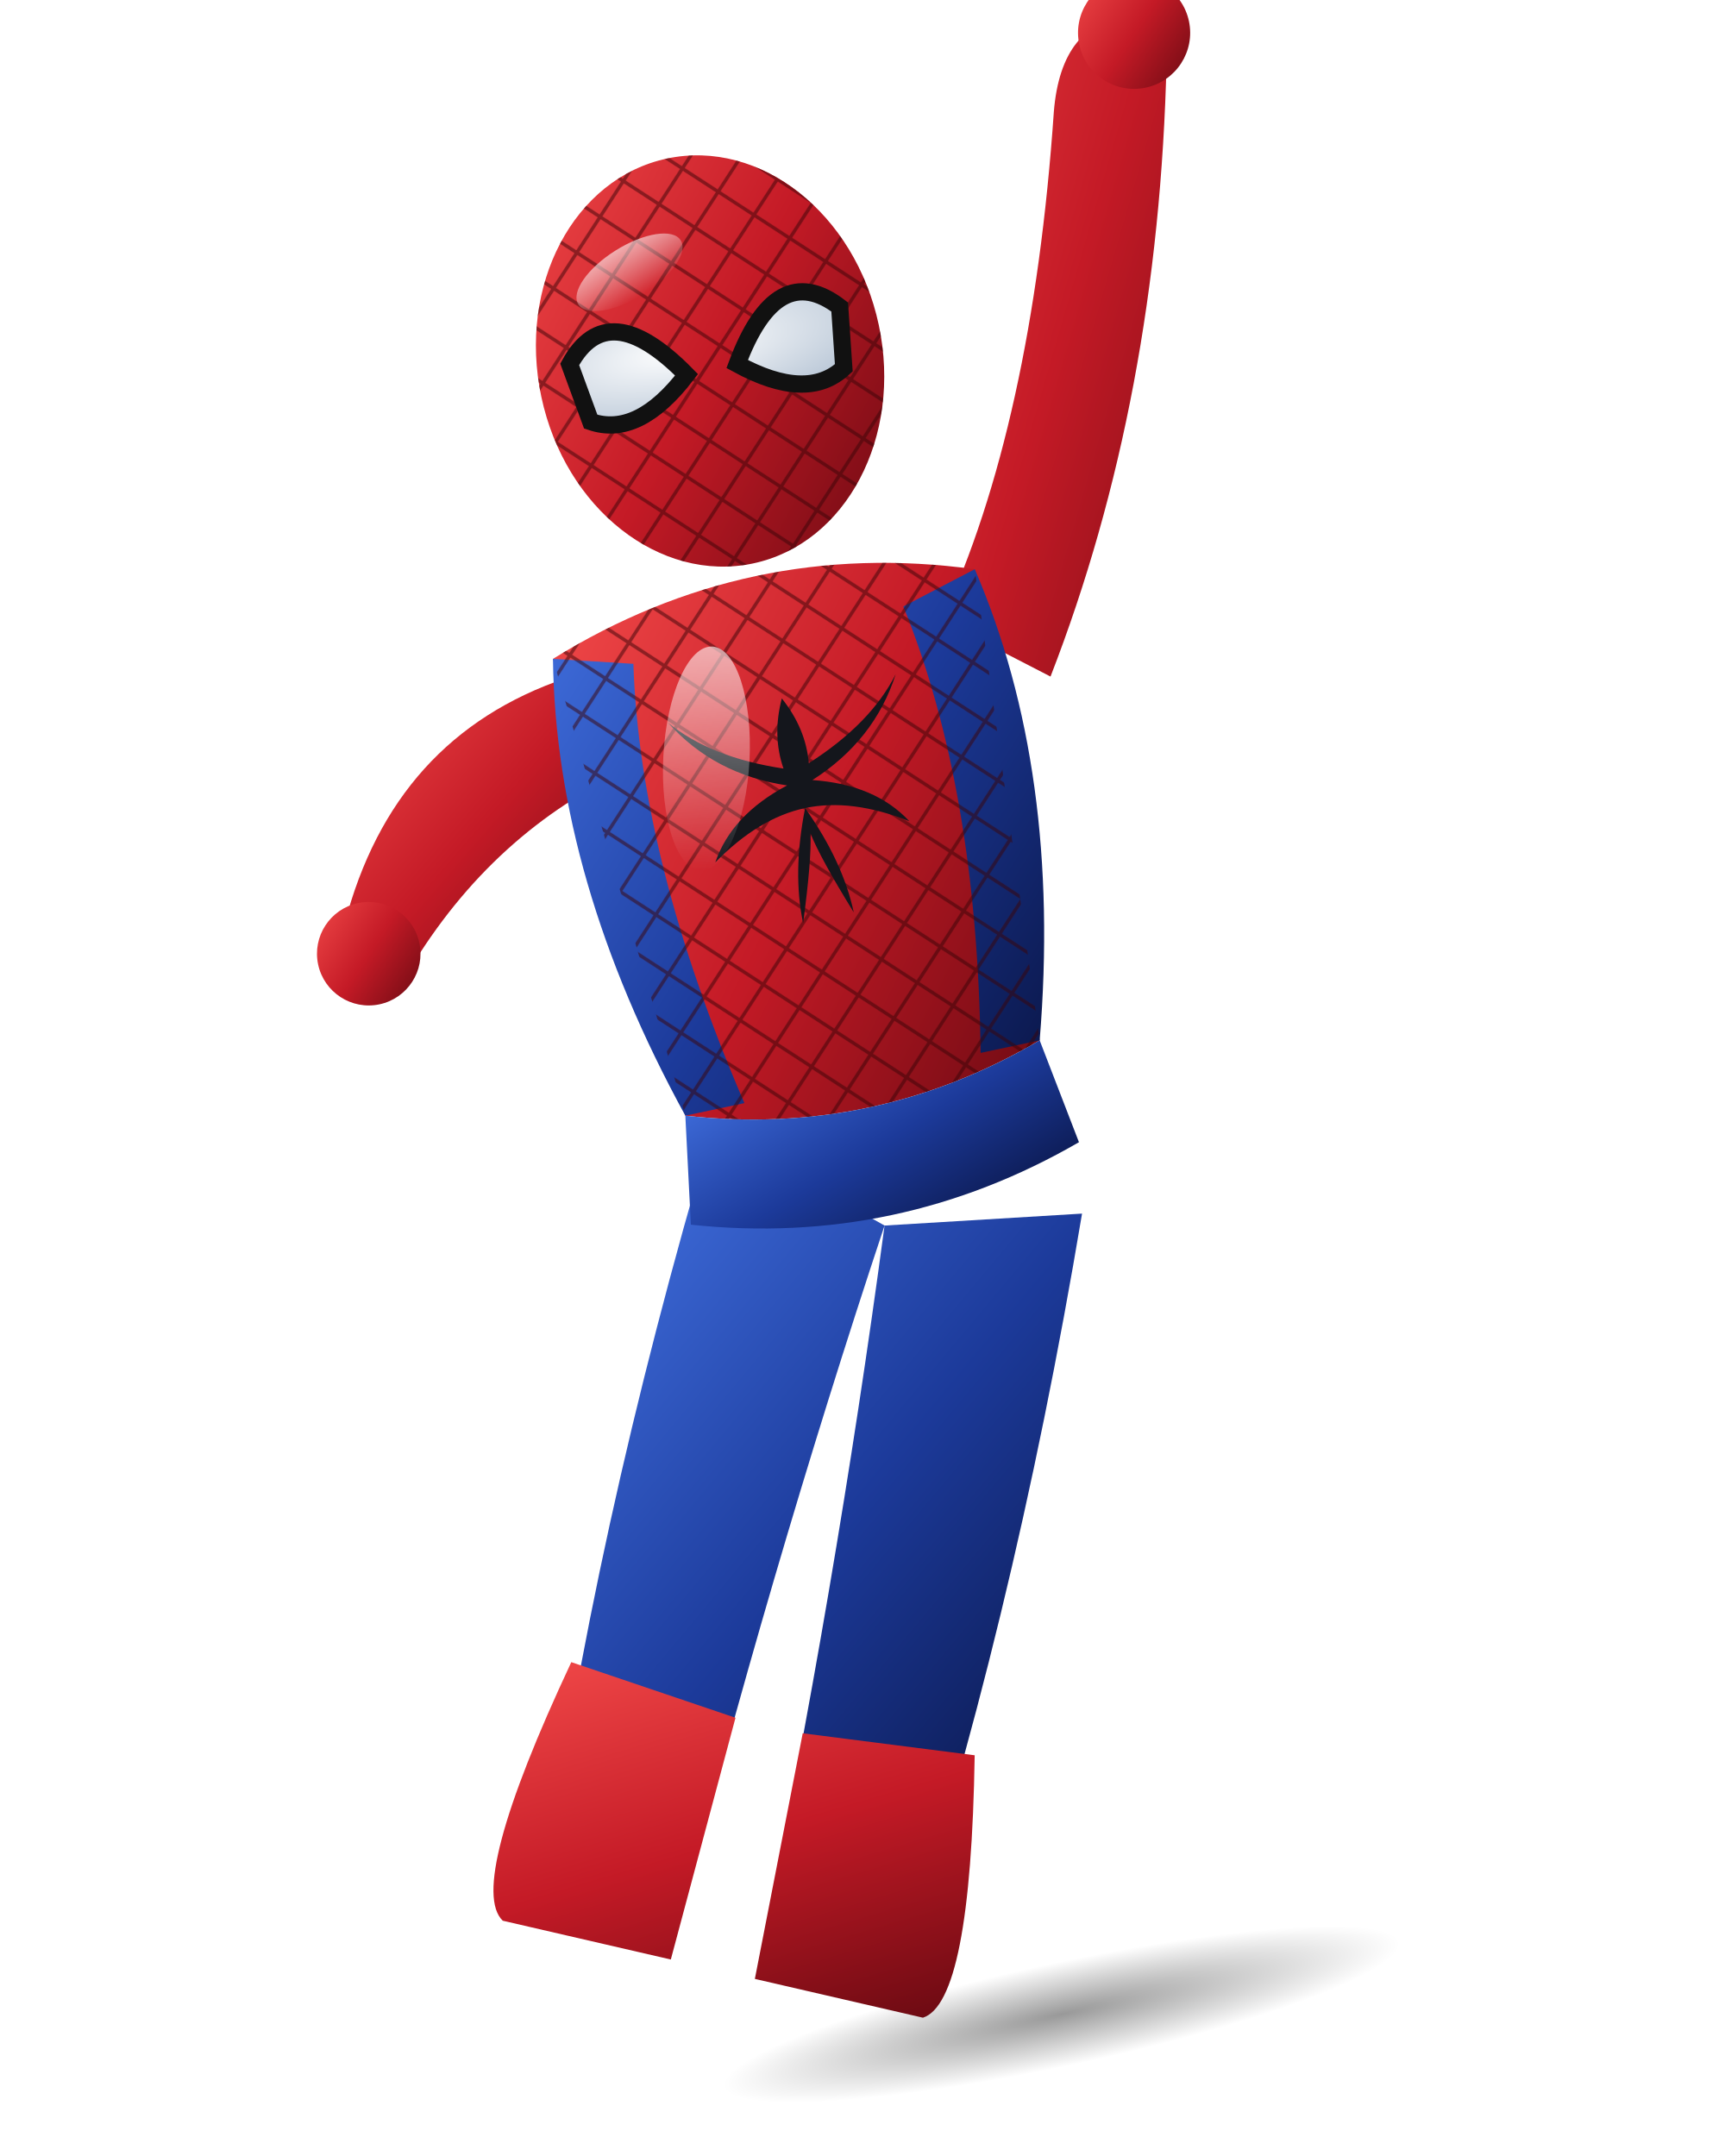
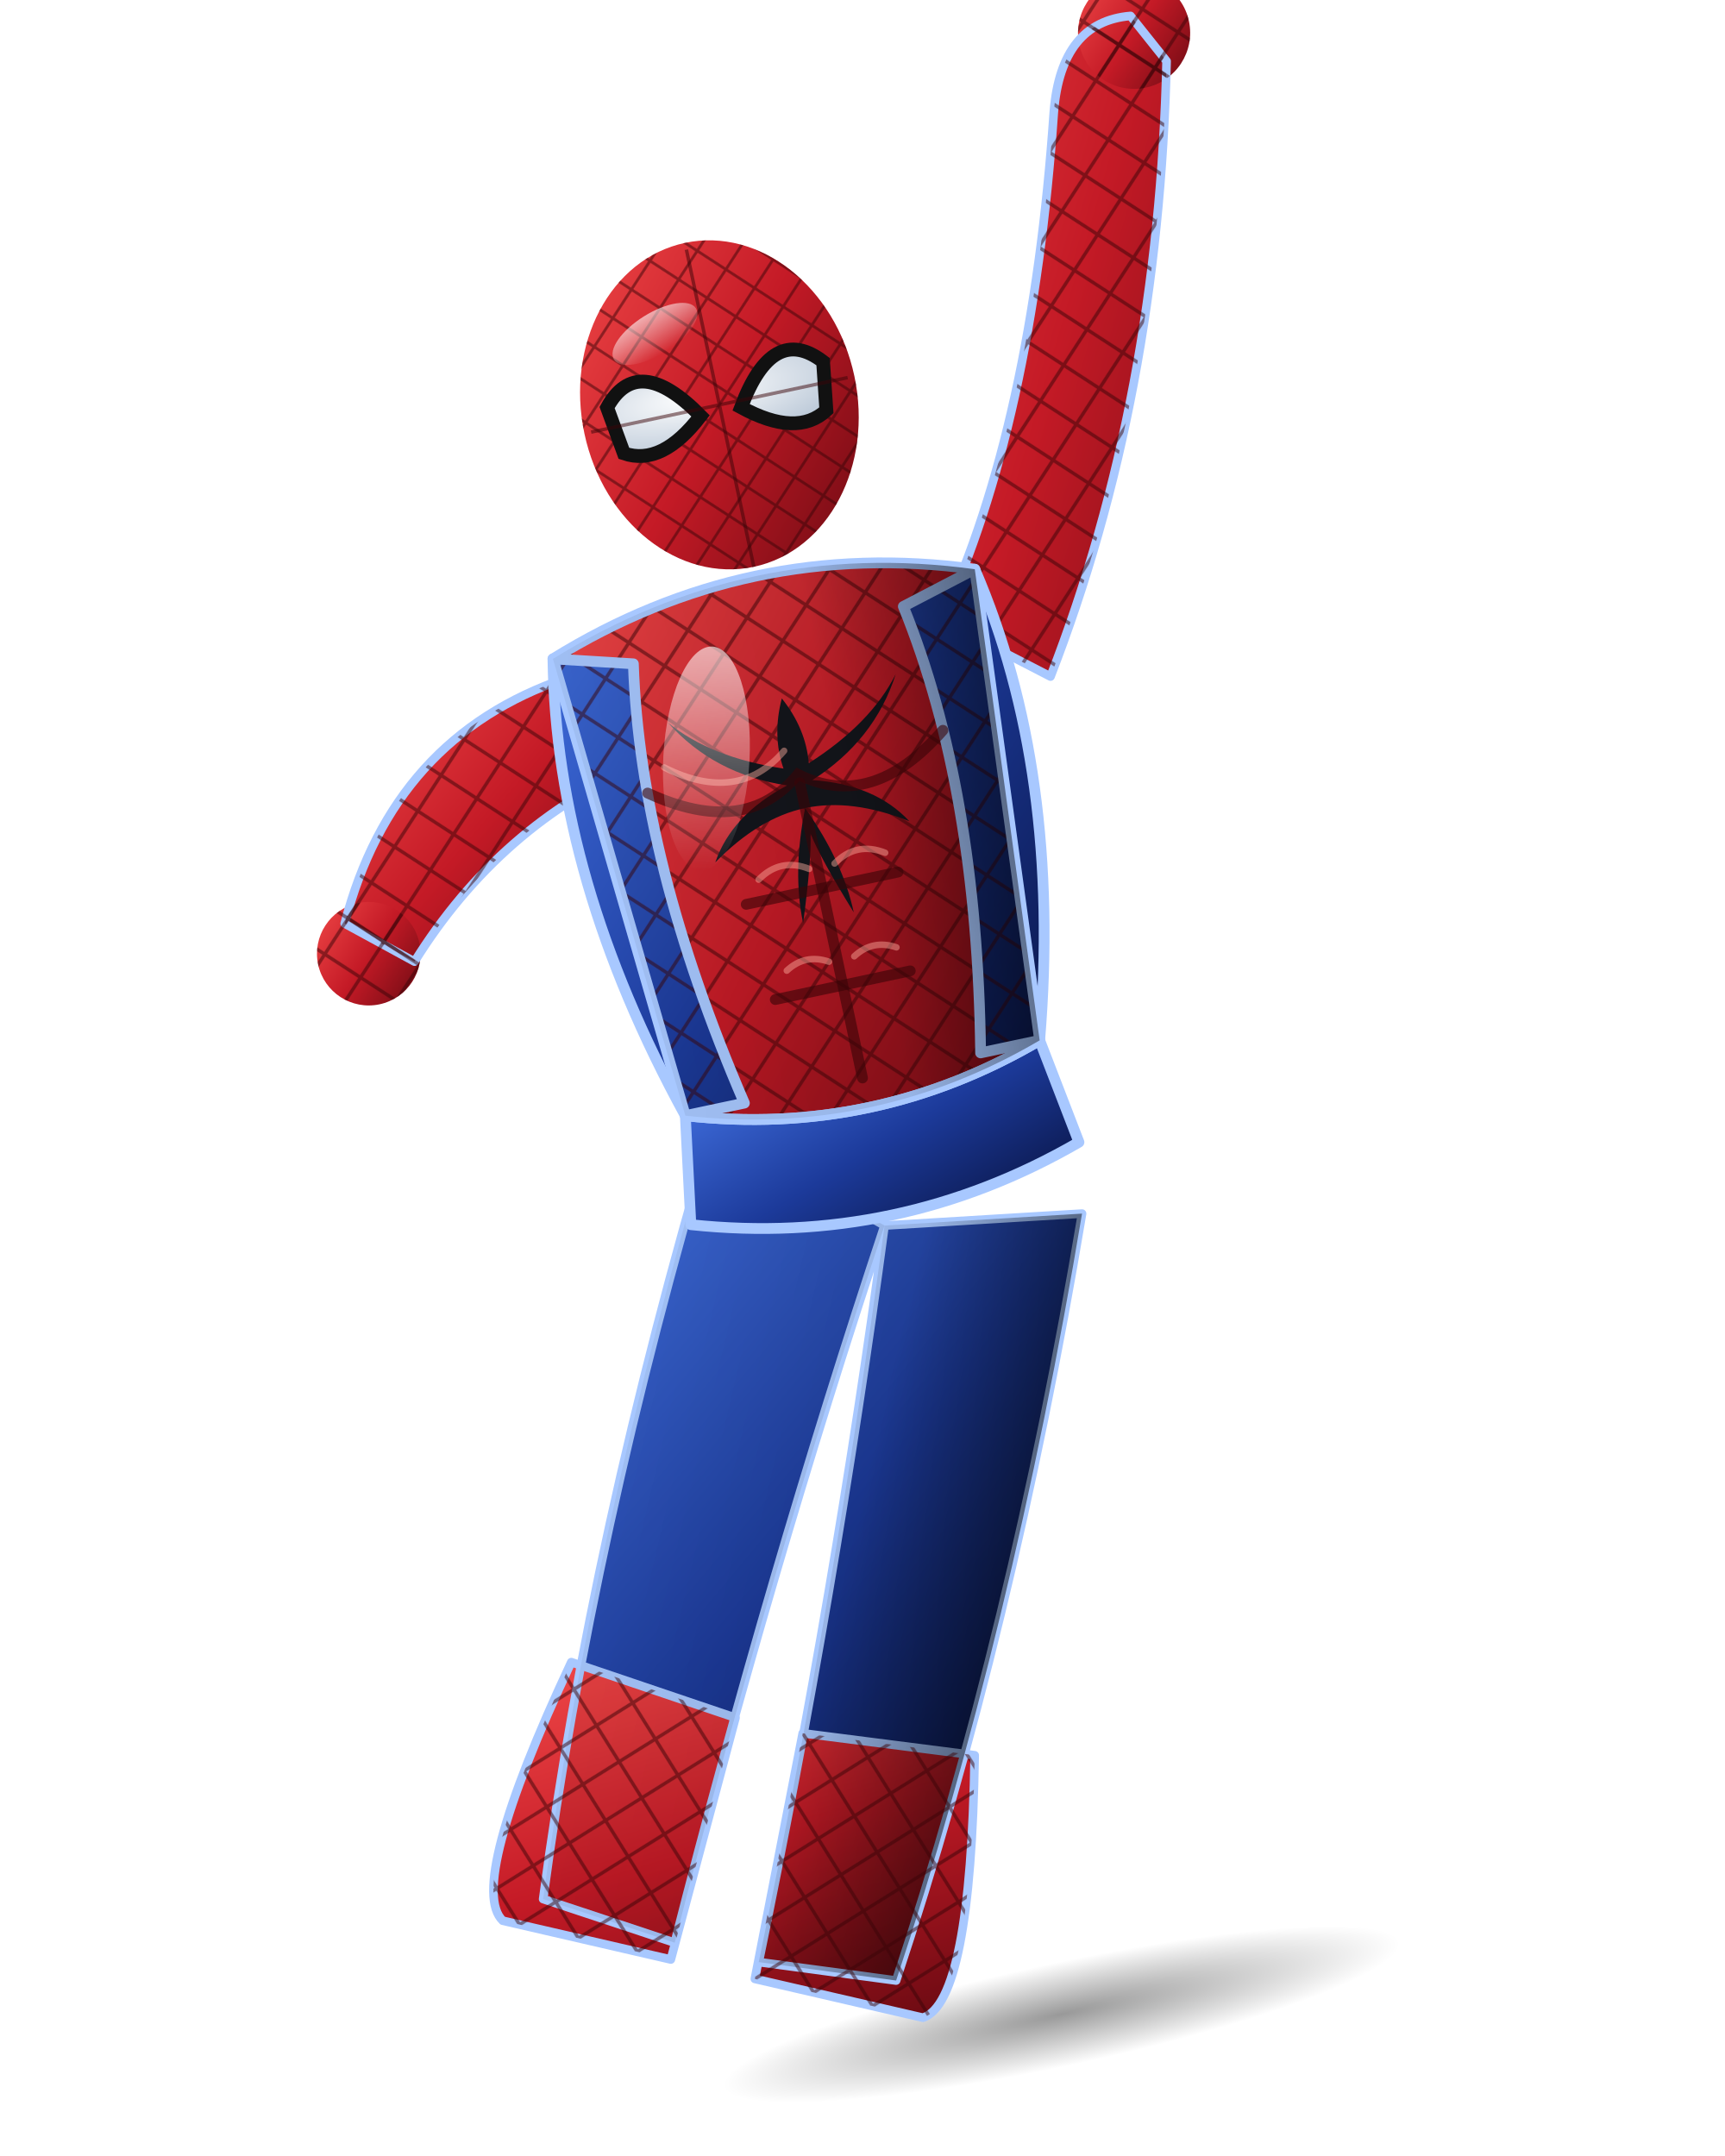
<svg xmlns="http://www.w3.org/2000/svg" viewBox="0 0 400 500">
  <g transform="rotate(-12 200 250)">
    <defs>
      <linearGradient id="r" x1="0" y1="0" x2="1" y2="1">
        <stop offset="0" stop-color="#f04848" />
        <stop offset=".5" stop-color="#c41a26" />
        <stop offset="1" stop-color="#6a0a12" />
      </linearGradient>
      <linearGradient id="bl" x1="0" y1="0" x2="1" y2="1">
        <stop offset="0" stop-color="#3d6ad8" />
        <stop offset=".5" stop-color="#1c3a9a" />
        <stop offset="1" stop-color="#0a1648" />
      </linearGradient>
      <radialGradient id="le" cx=".4" cy=".35" r=".8">
        <stop offset="0" stop-color="#fff" />
        <stop offset="1" stop-color="#b8c6d6" />
      </radialGradient>
      <linearGradient id="hl" x1="0" y1="0" x2="0" y2="1">
        <stop offset="0" stop-color="#fff" stop-opacity=".6" />
        <stop offset="1" stop-color="#fff" stop-opacity="0" />
      </linearGradient>
      <radialGradient id="sd" cx=".5" cy=".5" r=".5">
        <stop offset="0" stop-color="#000" stop-opacity=".4" />
        <stop offset="1" stop-color="#000" stop-opacity="0" />
      </radialGradient>
+       <linearGradient id="tsh" x1="0" y1="0" x2="1" y2="0">
+         <stop offset="0" stop-color="#000" stop-opacity=".05" />
+         <stop offset=".6" stop-color="#000" stop-opacity=".1" />
+         <stop offset="1" stop-color="#000" stop-opacity=".5" />
+       </linearGradient>
+       <linearGradient id="rim" x1="1" y1="0" x2="0" y2="1">
+         <stop offset="0" stop-color="#b4a6ff" />
+         <stop offset="1" stop-color="#4a5cff" stop-opacity="0" />
+       </linearGradient>
      <pattern id="web" width="14" height="14" patternUnits="userSpaceOnUse">
        <path d="M0 0L14 14M14 0L0 14" stroke="#3a0408" stroke-width=".8" opacity=".5" />
      </pattern>
    </defs>
    <ellipse cx="200" cy="472" rx="80" ry="12" fill="url(#sd)" />
    <g transform="rotate(25 200 280)">
      <path fill="url(#bl)" d="M156 272 Q150 370 158 455 L190 458 Q192 370 200 285Z M244 272 Q250 370 242 455 L210 458 Q208 370 200 285Z" />
      <path fill="url(#r)" d="M152 400 L192 404 L190 462 L150 462Q140 456 152 400Z M248 400 L208 404 L210 462 L250 462Q260 456 248 400Z" />
+       <path fill="none" stroke="#a8c8ff" stroke-width="2" stroke-linejoin="round" d="M156 272 Q150 370 158 455 L190 458 Q192 370 200 285Z M244 272 Q250 370 242 455 L210 458 Q208 370 200 285Z" />
+       <path fill="none" stroke="#a8c8ff" stroke-width="2" stroke-linejoin="round" d="M152 400 L192 404 L190 462 L150 462Q140 456 152 400Z M248 400 L208 404 L210 462 L250 462Q260 456 248 400Z" />
+       <path fill="url(#tsh)" d="M156 272 Q150 370 158 455 L190 458 Q192 370 200 285Z M244 272 Q250 370 242 455 L210 458 Q208 370 200 285Z" />
+       <path fill="url(#web)" d="M152 400 L192 404 L190 462 L150 462Q140 456 152 400Z M248 400 L208 404 L210 462 L250 462Q260 456 248 400Z" />
    </g>
    <path fill="url(#r)" d="M152 145 Q110 150 90 190 L104 202 Q130 175 165 168Z" />
    <circle cx="94" cy="198" r="12" fill="url(#r)" />
+     <path fill="none" stroke="#a8c8ff" stroke-width="2" stroke-linejoin="round" d="M152 145 Q110 150 90 190 L104 202 Q130 175 165 168Z" />
+     <path fill="url(#web)" d="M152 145 Q110 150 90 190 L104 202 Q130 175 165 168Z" />
+     <circle cx="94" cy="198" r="12" fill="url(#web)" />
    <path fill="url(#r)" d="M240 150 Q270 110 290 40 Q296 20 312 22 L318 34 Q300 110 262 168Z" />
    <circle cx="312" cy="26" r="13" fill="url(#r)" />
+     <path stroke="#eef4fb" stroke-width="3" d="M315 18 L330 0" />
+     <path fill="none" stroke="#a8c8ff" stroke-width="2" stroke-linejoin="round" d="M240 150 Q270 110 290 40 Q296 20 312 22 L318 34 Q300 110 262 168Z" />
+     <path fill="url(#web)" d="M240 150 Q270 110 290 40 Q296 20 312 22 L318 34 Q300 110 262 168Z" />
+     <circle cx="312" cy="26" r="13" fill="url(#web)" />
    <path stroke="#eef4fb" stroke-width="3" d="M315 18 L330 0" />
    <path fill="url(#r)" d="M150 140 Q200 122 250 140 L242 250 Q200 264 158 250Z" />
    <path fill="url(#bl)" d="M150 140 Q140 190 158 250 L172 250 Q160 190 168 145Z M250 140 Q260 190 242 250 L228 250 Q240 190 232 145Z" />
    <path fill="url(#web)" d="M150 140 Q200 122 250 140 L242 250 Q200 264 158 250Z" />
    <path fill="#14161c" d="M200 160 q-4 8-3 16 q-16-6-24-16 q8 14 24 20 q-14 4-20 14 q12-8 23-8 q-6 14-6 26 q5-14 6-20 q1 6 6 20 q0-12-6-26 q11 0 23 8 q-6-10-20-14 q16-6 24-20 q-8 10-24 16 q1-8-3-16z" />
    <path fill="url(#bl)" d="M158 250 Q200 264 242 250 L246 275 Q200 290 154 275Z" />
-     <ellipse cx="200" cy="80" rx="40" ry="48" fill="url(#r)" />
-     <ellipse cx="200" cy="80" rx="40" ry="48" fill="url(#web)" />
-     <path fill="url(#le)" stroke="#111" stroke-width="4" d="M168 74 Q180 60 194 82 Q180 94 170 88Z M232 74 Q220 60 206 82 Q220 94 230 88Z" />
-     <ellipse cx="186" cy="56" rx="14" ry="6" fill="url(#hl)" transform="rotate(-20 186 56)" />
+     <path fill="none" stroke="#a8c8ff" stroke-width="2.5" stroke-linejoin="round" d="M150 140 Q200 122 250 140 L242 250 Q200 264 158 250Z" />
+     <path fill="none" stroke="#a8c8ff" stroke-width="2.5" stroke-linejoin="round" d="M150 140 Q140 190 158 250 L172 250 Q160 190 168 145Z M250 140 Q260 190 242 250 L228 250 Q240 190 232 145Z" />
+     <path fill="none" stroke="#a8c8ff" stroke-width="2.5" stroke-linejoin="round" d="M158 250 Q200 264 242 250 L246 275 Q200 290 154 275Z" />
+     <path d="M150 140 Q200 122 250 140 L242 250 Q200 264 158 250Z" fill="url(#tsh)" />
+     <g fill="none" stroke-linecap="round">
+       <g stroke="#3a0408" stroke-opacity=".6" stroke-width="2.5">
+         <path d="M165 175 Q185 190 200 178 Q215 190 235 175" />
+         <path d="M200 180 V250" />
+         <path d="M182 205 h36 M184 228 h32" />
+       </g>
+       <g stroke="#ffb0a0" stroke-opacity=".45" stroke-width="1.5">
+         <path d="M170 170 Q185 182 198 172" />
+         <path d="M186 200 q6-4 12 0 M204 200 q6-4 12 0 M188 222 q5-3 10 0 M204 222 q5-3 10 0" />
+       </g>
+     </g>
+     <g transform="translate(200 132) scale(.8) translate(-200 -132)">
+       <ellipse cx="200" cy="80" rx="40" ry="48" fill="url(#r)" />
+       <ellipse cx="200" cy="80" rx="40" ry="48" fill="url(#web)" />
+       <path fill="url(#le)" stroke="#111" stroke-width="4" d="M168 74 Q180 60 194 82 Q180 94 170 88Z M232 74 Q220 60 206 82 Q220 94 230 88Z" />
+       <ellipse cx="186" cy="56" rx="14" ry="6" fill="url(#hl)" transform="rotate(-20 186 56)" />
+       <path d="M200 34 V128 M162 80 H238" stroke="#3a0408" stroke-width="1" opacity=".5" />
+     </g>
    <ellipse cx="180" cy="170" rx="10" ry="26" fill="url(#hl)" transform="rotate(15 180 170)" />
  </g>
</svg>
